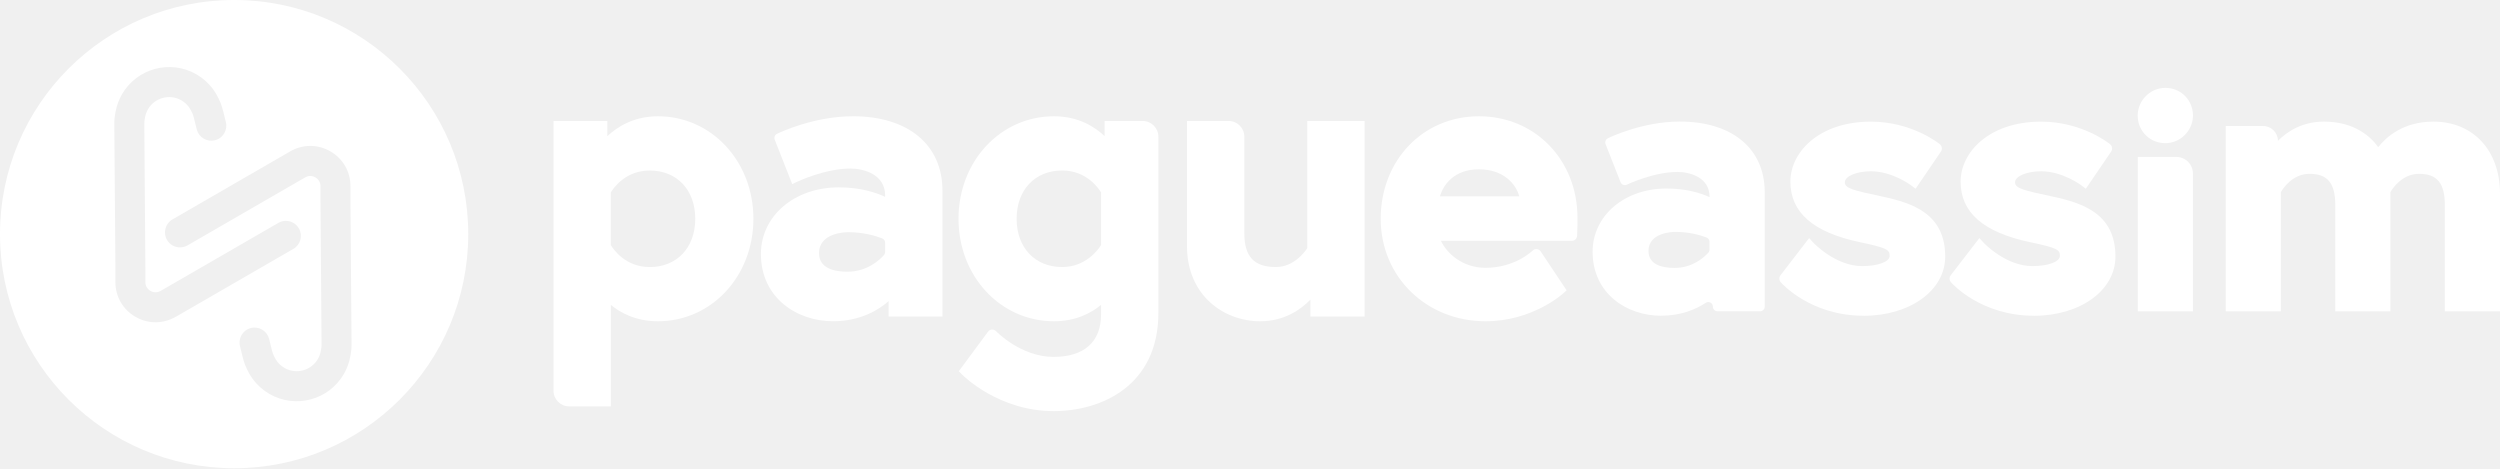
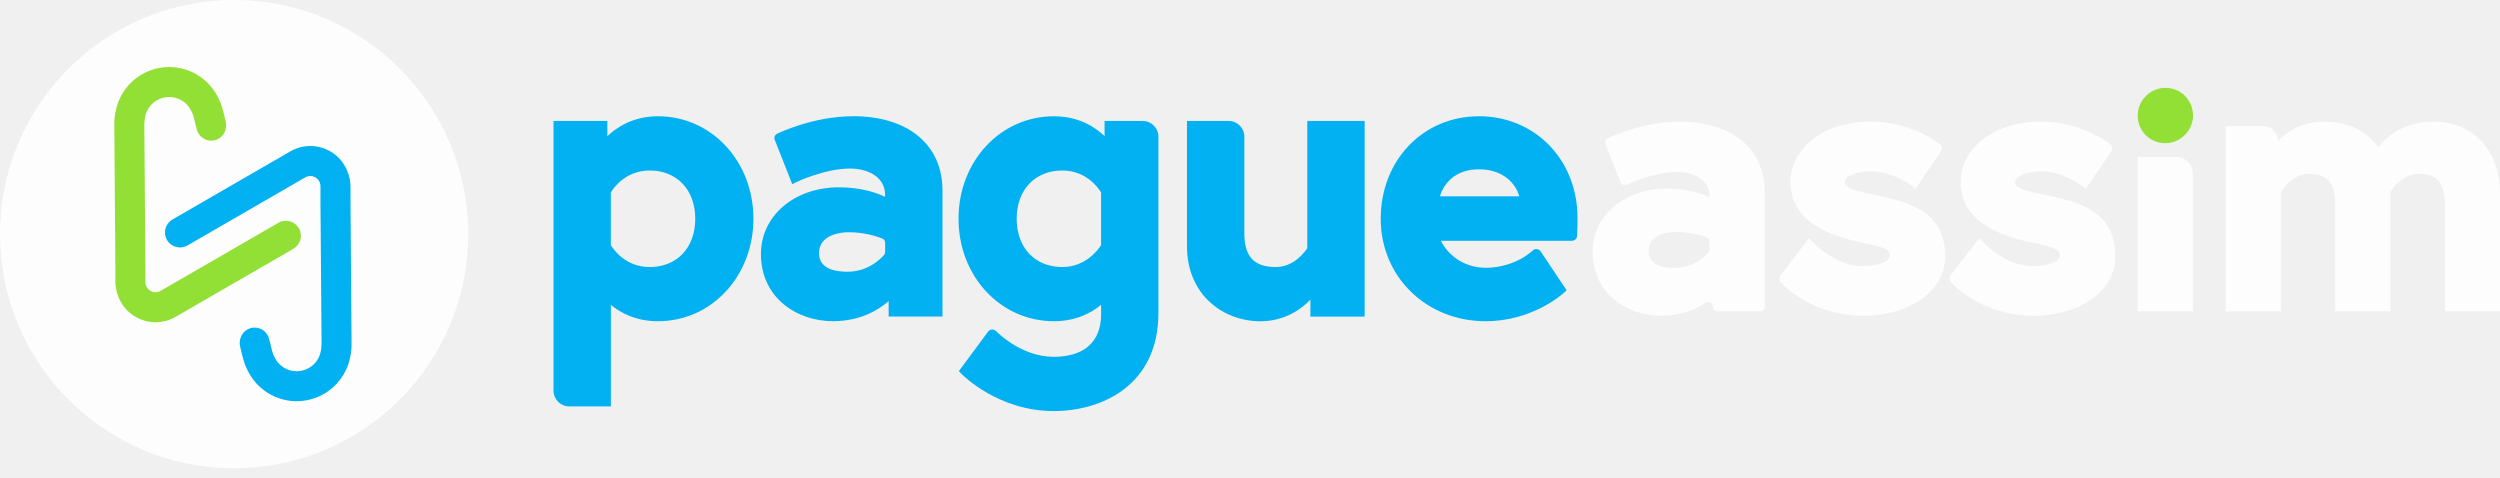
- <svg xmlns="http://www.w3.org/2000/svg" id="Camada_2" data-name="Camada 2" viewBox="0 0 931.24 174.43">
-   <defs>
-     <style>
-       .cls-1 {
-         fill: #fff;
-       }
-     </style>
-   </defs>
-   <g id="Camada_1-2" data-name="Camada 1">
-     <g>
-       <path class="cls-1" d="M816.86,42.65c-.18-5.22-4.06-9.33-9.16-9.86-.36-.04-.72-.06-1.08-.06-.37,0-.74,.02-1.1,.06-4.84,.51-8.76,4.49-9.2,9.36-.03,.31-.05,.61-.05,.92,0,.29,.02,.58,.05,.86,.44,5.33,4.77,9.38,10.22,9.4,5.53,.02,10.14-4.49,10.32-9.97,0-.12,.02-.24,.02-.37,0-.12-.01-.23-.02-.34Z" />
-       <path class="cls-1" d="M618.71,117.61c-12.66,0-25.47-8.19-25.47-23.83,0-13.43,11.83-23.56,27.53-23.56,7.51,0,12.88,1.76,16.02,3.21v-.2c0-7.24-7.49-9.18-11.91-9.18-8.88,0-18.46,4.55-18.56,4.59l-.32,.15c-.9,.43-1.98,0-2.35-.92l-5.58-14.18c-.33-.84,.04-1.78,.85-2.18l.28-.13c.51-.25,12.64-6.1,26.51-6.1,19.51,0,31.64,10.08,31.64,26.3v42.65c0,.95-.77,1.72-1.72,1.72h-15.87c-.95,0-1.72-.77-1.72-1.72h0c0-1.37-1.51-2.19-2.65-1.44-3.77,2.49-9.27,4.81-16.66,4.81Zm5.34-31.23c-1.02,0-10,.2-10,7.12,0,5.21,5.29,6.3,9.72,6.3,6.63,0,10.9-3.83,12.58-5.68,.28-.31,.43-.72,.43-1.14v-2.91c0-.72-.44-1.36-1.11-1.61-2.34-.89-6.46-2.08-11.63-2.08Z" />
-       <path class="cls-1" d="M694.17,117.61c-19.74,0-30.41-11.97-30.86-12.48h0c-.64-.74-.68-1.83-.08-2.6l10.64-13.82s.03-.01,.04,0l1.63,1.76c.08,.08,8.18,8.65,18.08,8.65,5.95,0,10.27-1.61,10.27-3.83s-.9-2.96-11.24-5.11c-17.32-3.69-25.74-11.06-25.74-22.55,0-10.82,10.51-22.32,29.99-22.32,15.21,0,25.26,8.06,25.68,8.41h0c.83,.67,1,1.87,.4,2.75l-9.43,13.84-1.72-1.31c-.07-.05-6.98-5.2-14.92-5.2-5.36,0-9.72,1.84-9.72,4.11s3.35,3.05,13.71,5.25c11.46,2.44,23.68,6.38,23.68,22.42,0,12.57-13.07,22.05-30.4,22.05Z" />
-       <path class="cls-1" d="M757.58,117.61c-19.74,0-30.41-11.97-30.86-12.48h0c-.64-.74-.68-1.83-.08-2.6l10.66-13.84,1.65,1.78c.08,.08,8.18,8.65,18.08,8.65,5.95,0,10.27-1.61,10.27-3.83s-.9-2.96-11.24-5.11c-17.32-3.69-25.74-11.06-25.74-22.55,0-10.82,10.51-22.32,29.99-22.32,15.21,0,25.26,8.06,25.68,8.41h0c.83,.67,1,1.87,.4,2.75l-9.43,13.84-1.72-1.31c-.07-.05-6.98-5.2-14.92-5.2-5.36,0-9.72,1.84-9.72,4.11s3.35,3.05,13.71,5.25c11.46,2.44,23.68,6.38,23.68,22.42,0,12.57-13.07,22.05-30.4,22.05Z" />
-       <path class="cls-1" d="M910.69,115.97v-39.58c0-8.16-2.87-11.64-9.59-11.64-6.28,0-9.82,5.33-10.68,6.82v44.4h-20.54v-39.58c0-8.16-2.87-11.64-9.59-11.64-6.28,0-9.82,5.33-10.68,6.82v44.4h-20.54V46.94h13.93c3.05,0,5.52,2.47,5.52,5.52h0c3.34-3.36,8.93-7.16,17.12-7.16,11.58,0,17.57,5.76,20.24,9.52,2.9-3.71,9.24-9.52,20.57-9.52,14.83,0,24.79,10.79,24.79,26.84v43.83h-20.54Z" />
-       <path class="cls-1" d="M796.31,115.97V58.46h14.37c3.41,0,6.17,2.76,6.17,6.17v51.34h-20.54Z" />
+ <svg xmlns="http://www.w3.org/2000/svg" width="220" height="42" viewBox="0 0 220 42" fill="none">
+   <g id="Camada 1">
+     <g id="Group">
+       <path id="Vector" d="M192.981 10.075C192.938 8.842 192.023 7.87 190.817 7.745C190.733 7.735 190.648 7.73 190.562 7.73C190.475 7.73 190.388 7.735 190.302 7.745C189.158 7.865 188.231 8.806 188.13 9.955C188.123 10.027 188.118 10.099 188.12 10.174C188.12 10.244 188.125 10.311 188.13 10.378C188.234 11.637 189.257 12.596 190.545 12.601C191.85 12.605 192.94 11.539 192.984 10.244C192.984 10.215 192.988 10.186 192.988 10.157C192.988 10.13 192.986 10.104 192.984 10.078L192.981 10.075Z" fill="#92DF36" />
+       <path id="Vector_2" d="M146.168 27.784C143.178 27.784 140.15 25.851 140.15 22.156C140.15 18.983 142.945 16.59 146.652 16.59C148.424 16.59 149.695 17.006 150.437 17.348V17.3C150.437 15.588 148.667 15.133 147.622 15.133C145.525 15.133 143.26 16.207 143.238 16.219L143.161 16.255C142.95 16.356 142.694 16.255 142.608 16.038L141.288 12.69C141.211 12.492 141.298 12.268 141.488 12.174L141.553 12.143C141.674 12.085 144.538 10.703 147.817 10.703C152.428 10.703 155.293 13.084 155.293 16.915V26.99C155.293 27.214 155.11 27.397 154.886 27.397H151.137C150.913 27.397 150.73 27.214 150.73 26.99C150.73 26.667 150.374 26.472 150.102 26.648C149.211 27.235 147.911 27.784 146.168 27.784ZM147.43 20.408C147.189 20.408 145.068 20.456 145.068 22.091C145.068 23.321 146.318 23.578 147.365 23.578C148.93 23.578 149.941 22.673 150.336 22.238C150.403 22.163 150.439 22.067 150.439 21.968V21.282C150.439 21.113 150.336 20.962 150.177 20.901C149.623 20.692 148.65 20.41 147.43 20.41V20.408Z" fill="#FDFDFD" />
+       <path id="Vector_3" d="M163.996 27.784C159.33 27.784 156.812 24.956 156.706 24.835C156.554 24.662 156.547 24.404 156.687 24.219L159.2 20.954C159.2 20.954 159.207 20.952 159.21 20.954L159.595 21.371C159.614 21.39 161.525 23.415 163.866 23.415C165.271 23.415 166.292 23.034 166.292 22.51C166.292 21.985 166.08 21.811 163.637 21.303C159.544 20.432 157.556 18.689 157.556 15.976C157.556 13.419 160.04 10.701 164.641 10.701C168.235 10.701 170.606 12.605 170.707 12.687C170.903 12.846 170.943 13.128 170.801 13.337L168.572 16.607L168.165 16.298C168.151 16.286 166.516 15.071 164.641 15.071C163.374 15.071 162.344 15.506 162.344 16.041C162.344 16.575 163.136 16.761 165.584 17.281C168.29 17.856 171.177 18.788 171.177 22.577C171.177 25.548 168.088 27.787 163.996 27.787V27.784Z" fill="#FDFDFD" />
+       <path id="Vector_4" d="M178.975 27.784C174.309 27.784 171.791 24.956 171.685 24.835C171.533 24.662 171.526 24.404 171.666 24.219L174.184 20.95L174.574 21.371C174.593 21.39 176.504 23.415 178.845 23.415C180.25 23.415 181.271 23.034 181.271 22.51C181.271 21.985 181.059 21.811 178.616 21.303C174.523 20.432 172.535 18.689 172.535 15.976C172.535 13.419 175.019 10.701 179.62 10.701C183.214 10.701 185.585 12.605 185.686 12.687C185.881 12.846 185.922 13.128 185.78 13.337L183.551 16.607L183.144 16.298C183.13 16.286 181.495 15.071 179.62 15.071C178.353 15.071 177.323 15.506 177.323 16.041C177.323 16.575 178.115 16.761 180.563 17.281C183.269 17.856 186.156 18.788 186.156 22.577C186.156 25.548 183.067 27.787 178.972 27.787L178.975 27.784Z" fill="#FDFDFD" />
+       <path id="Vector_5" d="M215.146 27.397V18.046C215.146 16.118 214.47 15.297 212.881 15.297C211.398 15.297 210.563 16.556 210.358 16.91V27.399H205.505V18.049C205.505 16.12 204.828 15.299 203.239 15.299C201.756 15.299 200.921 16.558 200.716 16.912V27.401H195.863V11.091H199.154C199.874 11.091 200.459 11.674 200.459 12.396C201.248 11.601 202.568 10.703 204.503 10.703C207.238 10.703 208.654 12.064 209.284 12.952C209.97 12.076 211.468 10.703 214.145 10.703C217.648 10.703 220.002 13.253 220.002 17.045V27.399H215.149L215.146 27.397Z" fill="#FDFDFD" />
+       <path id="Vector_6" d="M188.123 27.397V13.812H191.518C192.322 13.812 192.974 14.464 192.974 15.268V27.397H188.121H188.123Z" fill="#FDFDFD" />
    </g>
-     <g>
-       <path class="cls-1" d="M245.08,43.31c-9.15,0-15.32,4.08-18.85,7.42v-5.67h-20.05v100.47c0,3.23,2.62,5.85,5.85,5.85h15.51v-37.81c3.53,2.92,9.27,6.1,17.54,6.1,19.94,0,35.56-16.77,35.56-38.18s-15.62-38.18-35.56-38.18Zm-3.06,56.16c-8.99,0-13.47-6.48-14.49-8.16v-19.63c1.01-1.69,5.5-8.16,14.49-8.16,10.15,0,16.96,7.23,16.96,17.98s-6.82,17.98-16.96,17.98Z" />
-       <path class="cls-1" d="M317.68,43.31c-14.68,0-27.52,6.19-28.06,6.45l-.19,.09c-.81,.39-1.18,1.34-.85,2.18l6.52,16.55,1.89-.9c.1-.05,10.35-4.9,19.82-4.9,4.79,0,12.89,2.1,12.89,9.98v.57c-3.26-1.55-9.05-3.54-17.25-3.54-16.54,0-29.01,10.66-29.01,24.79,0,16.47,13.5,25.08,26.83,25.08,10.2,0,16.99-4.2,20.74-7.49v5.74h20.05v-46.91c0-17.09-12.79-27.7-33.38-27.7Zm12.02,50.56c0,.42-.14,.82-.42,1.13-1.73,1.96-6.33,6.21-13.63,6.21-4.82,0-10.56-1.2-10.56-6.92,0-7.58,9.74-7.8,10.85-7.8,5.7,0,10.2,1.35,12.67,2.31,.66,.26,1.1,.89,1.1,1.61v3.46Z" />
-       <path class="cls-1" d="M411.45,45.06v5.63c-3.51-3.34-9.66-7.38-18.85-7.38-19.94,0-35.56,16.77-35.56,38.18s15.62,38.18,35.56,38.18c8.27,0,14.01-3.18,17.54-6.1v3.57c0,10.19-6.28,15.8-17.69,15.8-12.2,0-21.33-9.48-21.42-9.57h0c-.83-.89-2.27-.8-2.99,.18l-10.89,14.73,1.17,1.19c.55,.56,13.75,13.67,34.12,13.67,18.01,0,39.05-9.58,39.05-36.58V50.91c0-3.23-2.62-5.85-5.85-5.85h-14.2Zm-1.31,46.23c-1.04,1.67-5.67,8.18-14.49,8.18-10.15,0-16.96-7.23-16.96-17.98s6.82-17.98,16.96-17.98c8.99,0,13.47,6.48,14.49,8.16v19.61Z" />
-       <path class="cls-1" d="M469.42,119.67c-13.55,0-27.27-9.62-27.27-27.99V45.06h15.51c3.23,0,5.85,2.62,5.85,5.85v35.96c0,8.71,3.62,12.6,11.72,12.6,6.67,0,10.72-5.5,11.73-7.04V45.06h21.36V117.92h-20.2v-6.31c-3.52,3.64-9.66,8.06-18.71,8.06Z" />
-       <path class="cls-1" d="M550.89,43.31c-20.85,0-36.58,16.41-36.58,38.18s17.15,38.18,39.05,38.18c17.28,0,28.48-9.97,28.95-10.4l1.25-1.13-9.67-14.49c-.69-1.03-2.14-1.17-3.01-.29h0c-.06,.06-6.48,6.4-17.52,6.4-8.58,0-14.42-5.37-16.62-10.06h48.77c1.04,0,1.89-.81,1.95-1.84h0c.15-2.67,.15-5.36,.15-6.66,0-21.6-15.79-37.89-36.72-37.89Zm-14.51,29.82c1.25-4.32,5.27-10.06,14.51-10.06s13.82,5.54,15.03,10.06h-29.55Z" />
+     <g id="Group_2">
+       <path id="Vector_7" d="M57.899 10.231C55.737 10.231 54.278 11.194 53.445 11.984V10.643H48.708V34.378C48.708 35.141 49.326 35.762 50.092 35.762H53.756V26.828C54.589 27.519 55.947 28.268 57.902 28.268C62.613 28.268 66.301 24.305 66.301 19.25C66.301 14.194 62.611 10.231 57.902 10.231H57.899ZM57.177 23.499C55.054 23.499 53.994 21.968 53.754 21.57V16.934C53.994 16.536 55.054 15.005 57.177 15.005C59.575 15.005 61.183 16.712 61.183 19.252C61.183 21.792 59.572 23.499 57.177 23.499Z" fill="#02B1F1" />
+       <path id="Vector_8" d="M75.05 10.231C71.581 10.231 68.547 11.693 68.42 11.755L68.374 11.777C68.184 11.871 68.097 12.095 68.174 12.292L69.715 16.202L70.163 15.988C70.187 15.976 72.609 14.83 74.845 14.83C75.977 14.83 77.891 15.325 77.891 17.186V17.321C77.12 16.955 75.753 16.483 73.815 16.483C69.908 16.483 66.961 19.002 66.961 22.341C66.961 26.231 70.148 28.265 73.3 28.265C75.71 28.265 77.313 27.274 78.201 26.496V27.852H82.939V16.77C82.939 12.733 79.918 10.224 75.055 10.224L75.05 10.231ZM77.888 22.177C77.888 22.276 77.855 22.37 77.79 22.444C77.38 22.907 76.292 23.913 74.569 23.913C73.43 23.913 72.074 23.629 72.074 22.278C72.074 20.487 74.376 20.436 74.638 20.436C75.984 20.436 77.048 20.757 77.631 20.983C77.787 21.043 77.891 21.195 77.891 21.363V22.18L77.888 22.177Z" fill="#02B1F1" />
+       <path id="Vector_9" d="M97.203 10.643V11.974C96.373 11.185 94.921 10.231 92.749 10.231C88.038 10.231 84.35 14.194 84.35 19.25C84.35 24.305 88.04 28.268 92.749 28.268C94.704 28.268 96.06 27.517 96.895 26.826V27.669C96.895 30.076 95.412 31.4 92.716 31.4C89.832 31.4 87.677 29.161 87.655 29.139C87.458 28.93 87.121 28.952 86.95 29.183L84.379 32.661L84.656 32.943C84.786 33.076 87.906 36.174 92.716 36.174C96.972 36.174 101.941 33.911 101.941 27.534V12.027C101.941 11.264 101.322 10.643 100.557 10.643H97.203ZM96.895 21.566C96.65 21.96 95.554 23.499 93.472 23.499C91.074 23.499 89.466 21.792 89.466 19.252C89.466 16.712 91.076 15.005 93.472 15.005C95.595 15.005 96.654 16.536 96.895 16.934V21.568V21.566Z" fill="#02B1F1" />
+       <path id="Vector_10" d="M110.897 28.27C107.695 28.27 104.454 25.998 104.454 21.657V10.643H108.118C108.882 10.643 109.503 11.262 109.503 12.027V20.523C109.503 22.582 110.357 23.499 112.271 23.499C113.848 23.499 114.804 22.201 115.042 21.835V10.643H120.088V27.859H115.317V26.369C114.484 27.23 113.035 28.273 110.897 28.273V28.27Z" fill="#02B1F1" />
+       <path id="Vector_11" d="M130.144 10.231C125.219 10.231 121.504 14.11 121.504 19.25C121.504 24.39 125.556 28.268 130.729 28.268C134.812 28.268 137.458 25.911 137.569 25.812L137.863 25.545L135.578 22.122C135.417 21.879 135.072 21.845 134.868 22.052C134.853 22.066 133.337 23.564 130.729 23.564C128.702 23.564 127.323 22.295 126.803 21.188H138.325C138.57 21.188 138.773 20.997 138.785 20.752C138.821 20.121 138.821 19.486 138.821 19.18C138.821 14.076 135.092 10.229 130.144 10.229V10.231ZM126.716 17.278C127.012 16.257 127.961 14.899 130.144 14.899C132.328 14.899 133.409 16.207 133.695 17.278H126.716Z" fill="#02B1F1" />
    </g>
-     <path class="cls-1" d="M87.21,0C39.05,0,0,39.05,0,87.21s39.05,87.21,87.21,87.21,87.21-39.05,87.21-87.21S135.38,0,87.21,0Zm-21.78,118.01c-4.68,2.71-10.27,2.71-14.95,.02-4.69-2.7-7.49-7.54-7.49-12.94v-5.58s-.41-53.3-.41-53.3c-.01-1.55,.15-3.11,.48-4.63,.42-2.27,1.22-4.44,2.37-6.44,5.58-9.7,18.02-13.05,27.72-7.46,.09,.05,.19,.11,.28,.17,2.18,1.3,4.07,2.97,5.62,4.97,.88,1.13,1.64,2.36,2.26,3.66l.15,.3c1.06,1.99,1.63,4.39,2.18,6.7,.16,.69,.32,1.33,.47,1.89,.8,2.97-.96,6.05-3.94,6.85-1.44,.39-2.95,.19-4.25-.55-1.29-.74-2.22-1.95-2.61-3.38-.2-.72-.38-1.48-.55-2.23-.31-1.32-.79-3.32-1.19-4.06l-.32-.62v-.02c-.29-.6-.64-1.16-1.04-1.68-.69-.89-1.54-1.64-2.53-2.23-.06-.03-.11-.07-.16-.1-4.35-2.47-9.92-.96-12.41,3.38-.53,.92-.89,1.91-1.08,2.96l-.04,.21c-.16,.74-.24,1.49-.24,2.24l.4,53.35v5.6c0,1.97,1.33,2.94,1.9,3.27,.57,.33,2.07,.98,3.78,0l43.86-25.34c1.72-.99,3.86-1,5.59,0,.85,.49,1.55,1.19,2.05,2.05,1.54,2.67,.63,6.09-2.04,7.63l-43.86,25.34Zm65.04,14.84c-.42,2.27-1.22,4.44-2.37,6.44-5.58,9.7-18.02,13.05-27.72,7.46-.09-.05-.19-.11-.28-.17-2.18-1.3-4.07-2.97-5.62-4.97-.88-1.13-1.64-2.36-2.26-3.66l-.15-.3c-1.06-1.99-1.63-4.39-2.18-6.7-.16-.69-.32-1.33-.47-1.89-.8-2.97,.96-6.05,3.94-6.85,1.44-.39,2.95-.19,4.25,.55,1.29,.74,2.22,1.95,2.61,3.38,.2,.72,.38,1.48,.55,2.23,.31,1.32,.79,3.32,1.19,4.06l.32,.62v.02c.29,.6,.64,1.16,1.04,1.68,.69,.89,1.54,1.64,2.53,2.23,.06,.03,.11,.07,.16,.1,4.35,2.47,9.92,.96,12.41-3.38,.53-.92,.89-1.91,1.08-2.96l.04-.21c.16-.74,.24-1.49,.24-2.24l-.4-53.35v-5.6c0-1.97-1.33-2.94-1.9-3.27-.57-.33-2.07-.98-3.78,0l-43.86,25.34c-1.72,.99-3.86,1-5.59,0-.85-.49-1.55-1.19-2.05-2.05-1.54-2.67-.63-6.09,2.04-7.63l43.86-25.34c4.68-2.71,10.27-2.71,14.95-.02,4.69,2.7,7.49,7.54,7.49,12.94v5.58s.41,53.3,.41,53.3c.01,1.55-.15,3.11-.48,4.63Z" />
+     <path id="Vector_12" d="M20.603 41.206C31.982 41.206 41.206 31.982 41.206 20.603C41.206 9.224 31.982 0 20.603 0C9.224 0 0 9.224 0 20.603C0 31.982 9.224 41.206 20.603 41.206Z" fill="#FDFDFD" />
+     <path id="Vector_13" d="M17.281 6.536C14.989 5.217 12.052 6.009 10.732 8.298C10.46 8.773 10.273 9.283 10.172 9.82C10.095 10.179 10.056 10.547 10.059 10.915L10.152 23.506V24.729C10.155 26.01 10.8 27.228 11.907 27.871C13.017 28.519 14.346 28.521 15.458 27.878L25.784 21.913C26.16 21.696 26.431 21.318 26.472 20.885C26.525 20.338 26.246 19.852 25.818 19.606C25.411 19.373 24.905 19.373 24.498 19.606L14.137 25.594C13.735 25.827 13.378 25.673 13.243 25.594C13.109 25.514 12.796 25.285 12.796 24.821V23.499L12.699 10.949C12.699 10.788 12.723 10.525 12.755 10.367L12.764 10.316C12.808 10.066 12.894 9.832 13.02 9.615C13.609 8.59 14.924 8.233 15.952 8.816C15.964 8.823 15.976 8.831 15.99 8.84C16.224 8.98 16.424 9.156 16.587 9.367C16.681 9.49 16.763 9.623 16.831 9.765V9.769L16.908 9.916C17.002 10.09 17.115 10.564 17.187 10.874C17.225 11.038 17.266 11.204 17.307 11.363C17.382 11.64 17.529 11.895 17.753 12.076C18.119 12.372 18.593 12.454 19.031 12.302C19.688 12.073 20.032 11.344 19.857 10.672C19.826 10.549 19.792 10.412 19.758 10.265C19.628 9.719 19.493 9.153 19.243 8.684L19.207 8.614C19.06 8.308 18.879 8.017 18.672 7.75C18.306 7.278 17.859 6.883 17.343 6.575C17.322 6.56 17.3 6.548 17.276 6.534L17.281 6.536Z" fill="#92DF36" />
+     <path id="Vector_14" d="M23.716 34.67C26.008 35.989 28.945 35.197 30.264 32.907C30.536 32.433 30.724 31.923 30.825 31.386C30.902 31.027 30.94 30.659 30.938 30.291L30.844 17.7V16.477C30.842 15.196 30.197 13.978 29.089 13.335C27.982 12.692 26.65 12.685 25.538 13.328L15.213 19.293C14.837 19.51 14.565 19.888 14.524 20.321C14.471 20.868 14.75 21.354 15.179 21.6C15.586 21.833 16.091 21.833 16.498 21.6L26.86 15.612C27.262 15.379 27.618 15.533 27.753 15.612C27.888 15.692 28.201 15.921 28.201 16.385V17.707L28.297 30.257C28.297 30.418 28.273 30.681 28.242 30.84L28.232 30.89C28.189 31.14 28.102 31.374 27.977 31.591C27.387 32.616 26.073 32.972 25.045 32.39C25.032 32.383 25.02 32.375 25.006 32.366C24.773 32.226 24.573 32.05 24.409 31.839C24.315 31.716 24.233 31.583 24.166 31.441V31.436L24.089 31.29C23.995 31.116 23.882 30.642 23.809 30.331C23.771 30.168 23.73 30.002 23.689 29.843C23.614 29.566 23.468 29.311 23.244 29.13C22.878 28.834 22.404 28.752 21.965 28.904C21.308 29.133 20.964 29.862 21.14 30.534C21.171 30.657 21.205 30.794 21.238 30.941C21.368 31.487 21.503 32.053 21.754 32.522L21.79 32.592C21.936 32.898 22.117 33.189 22.324 33.456C22.69 33.928 23.138 34.323 23.653 34.631C23.675 34.646 23.696 34.658 23.721 34.672L23.716 34.67Z" fill="#02B1F1" />
  </g>
</svg>
